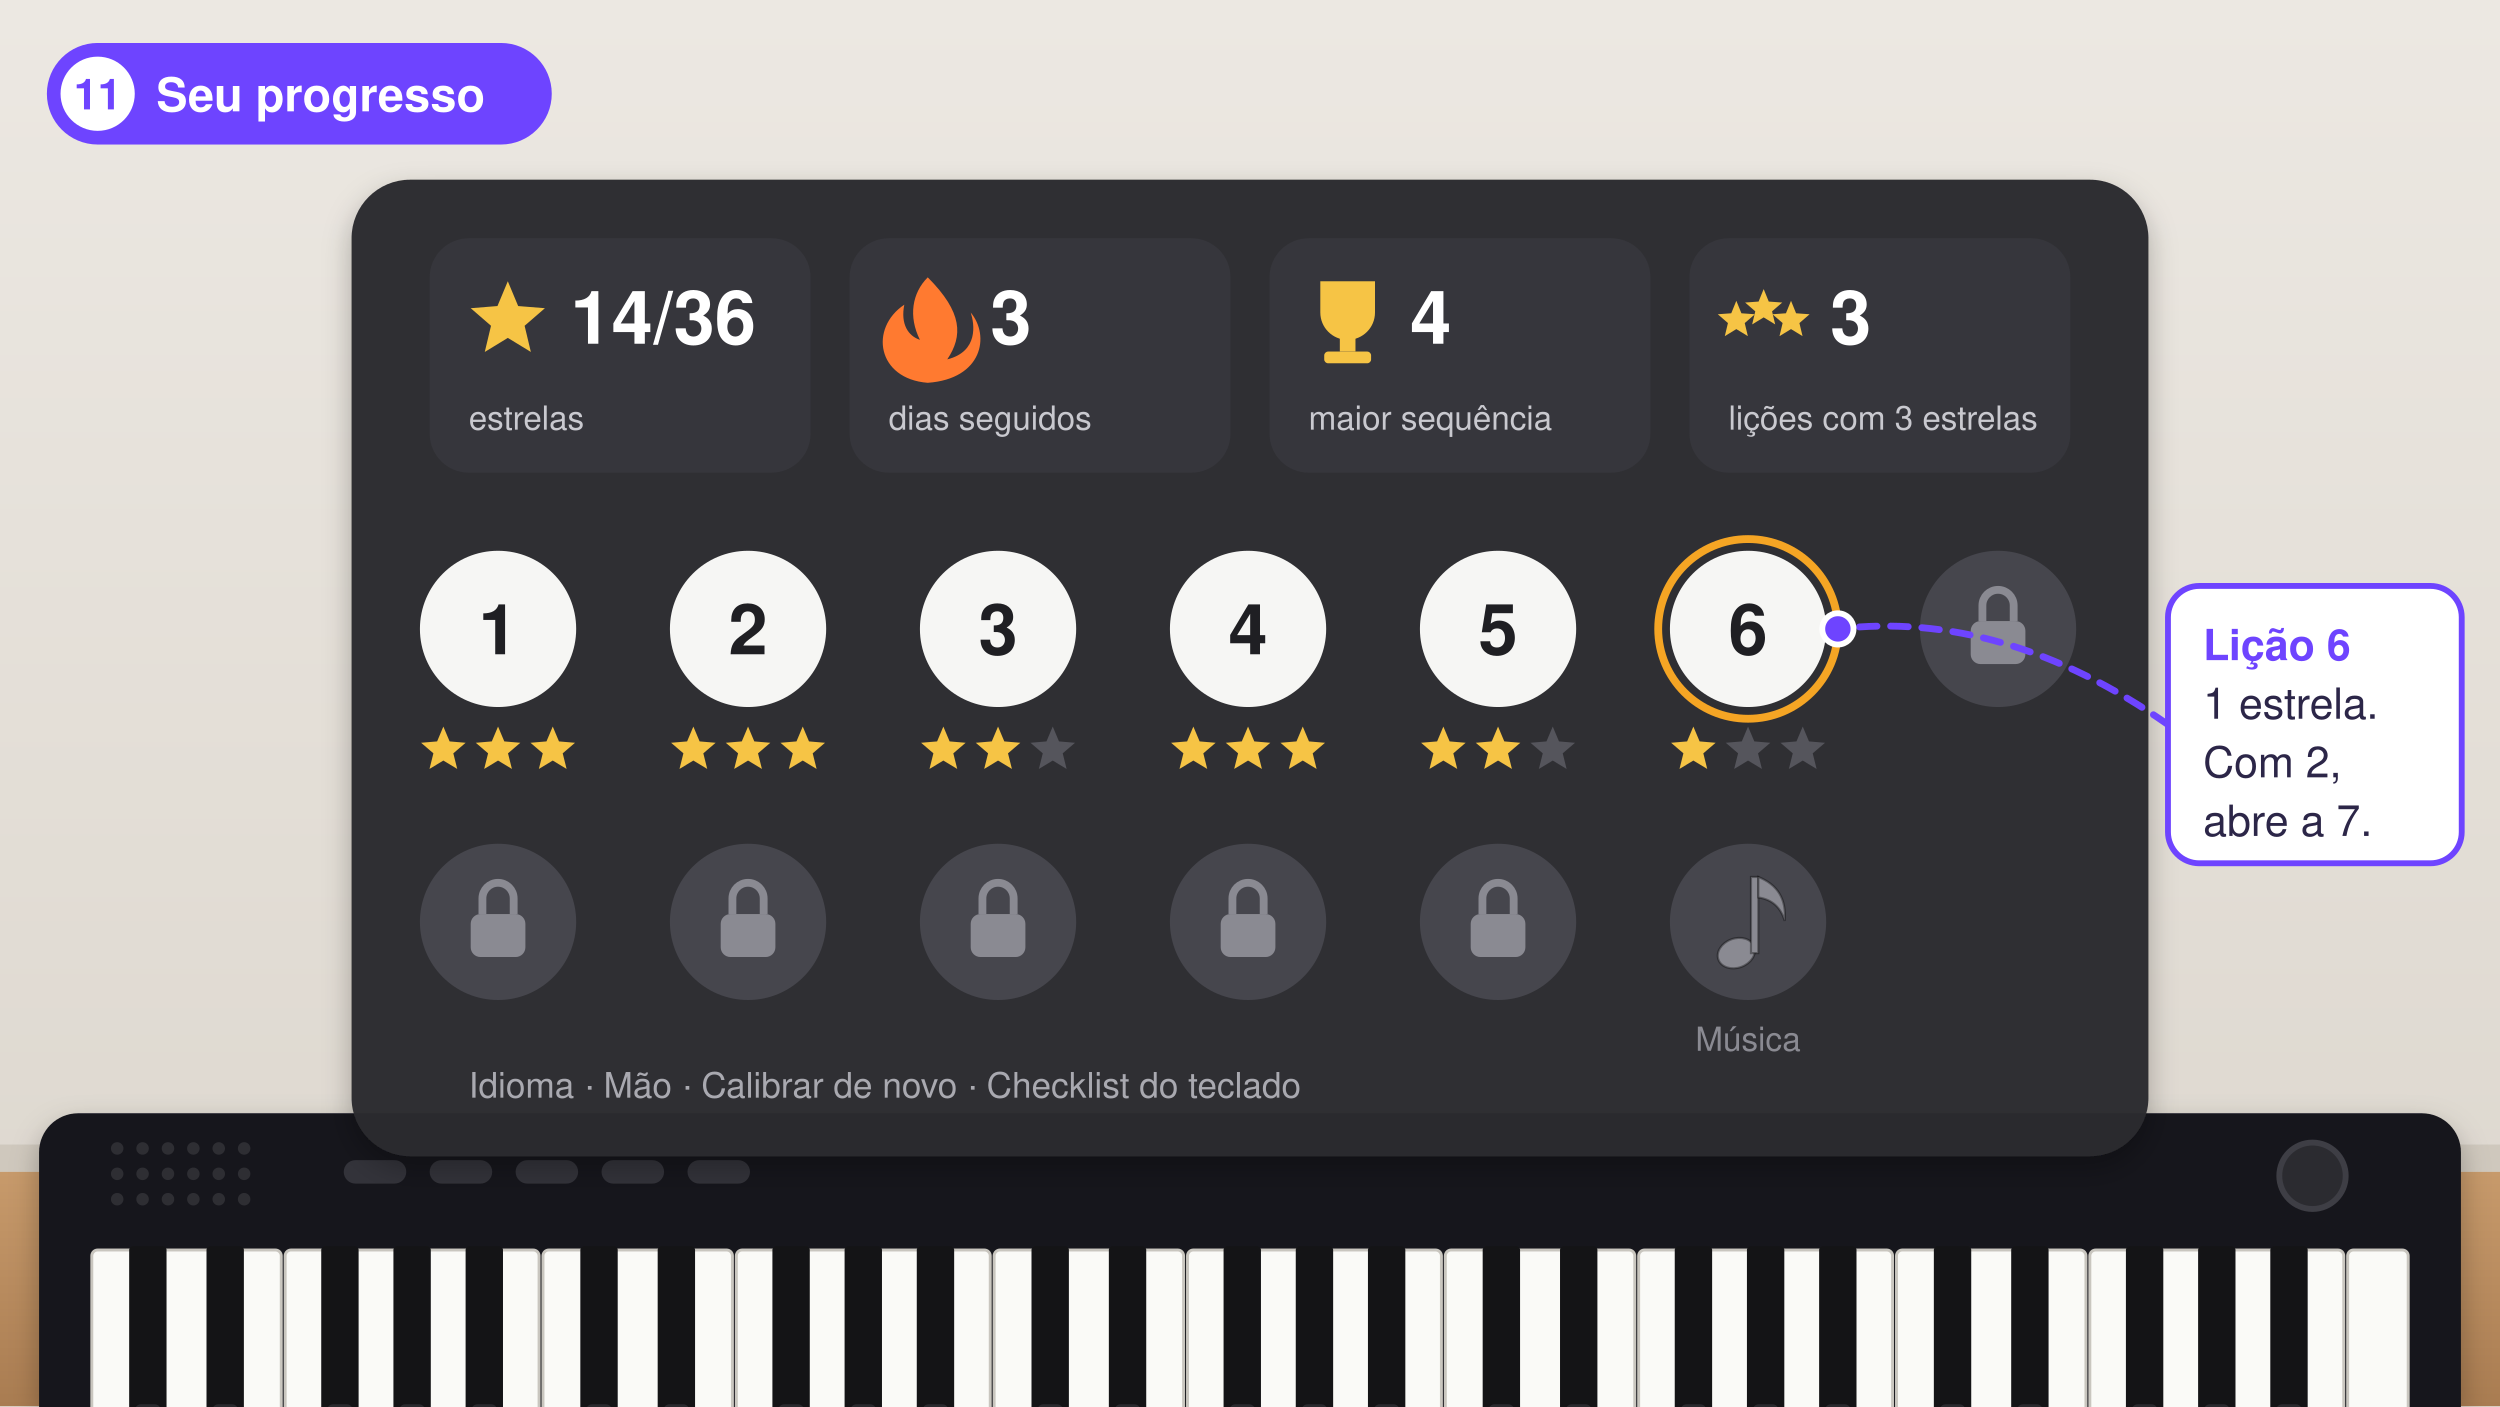
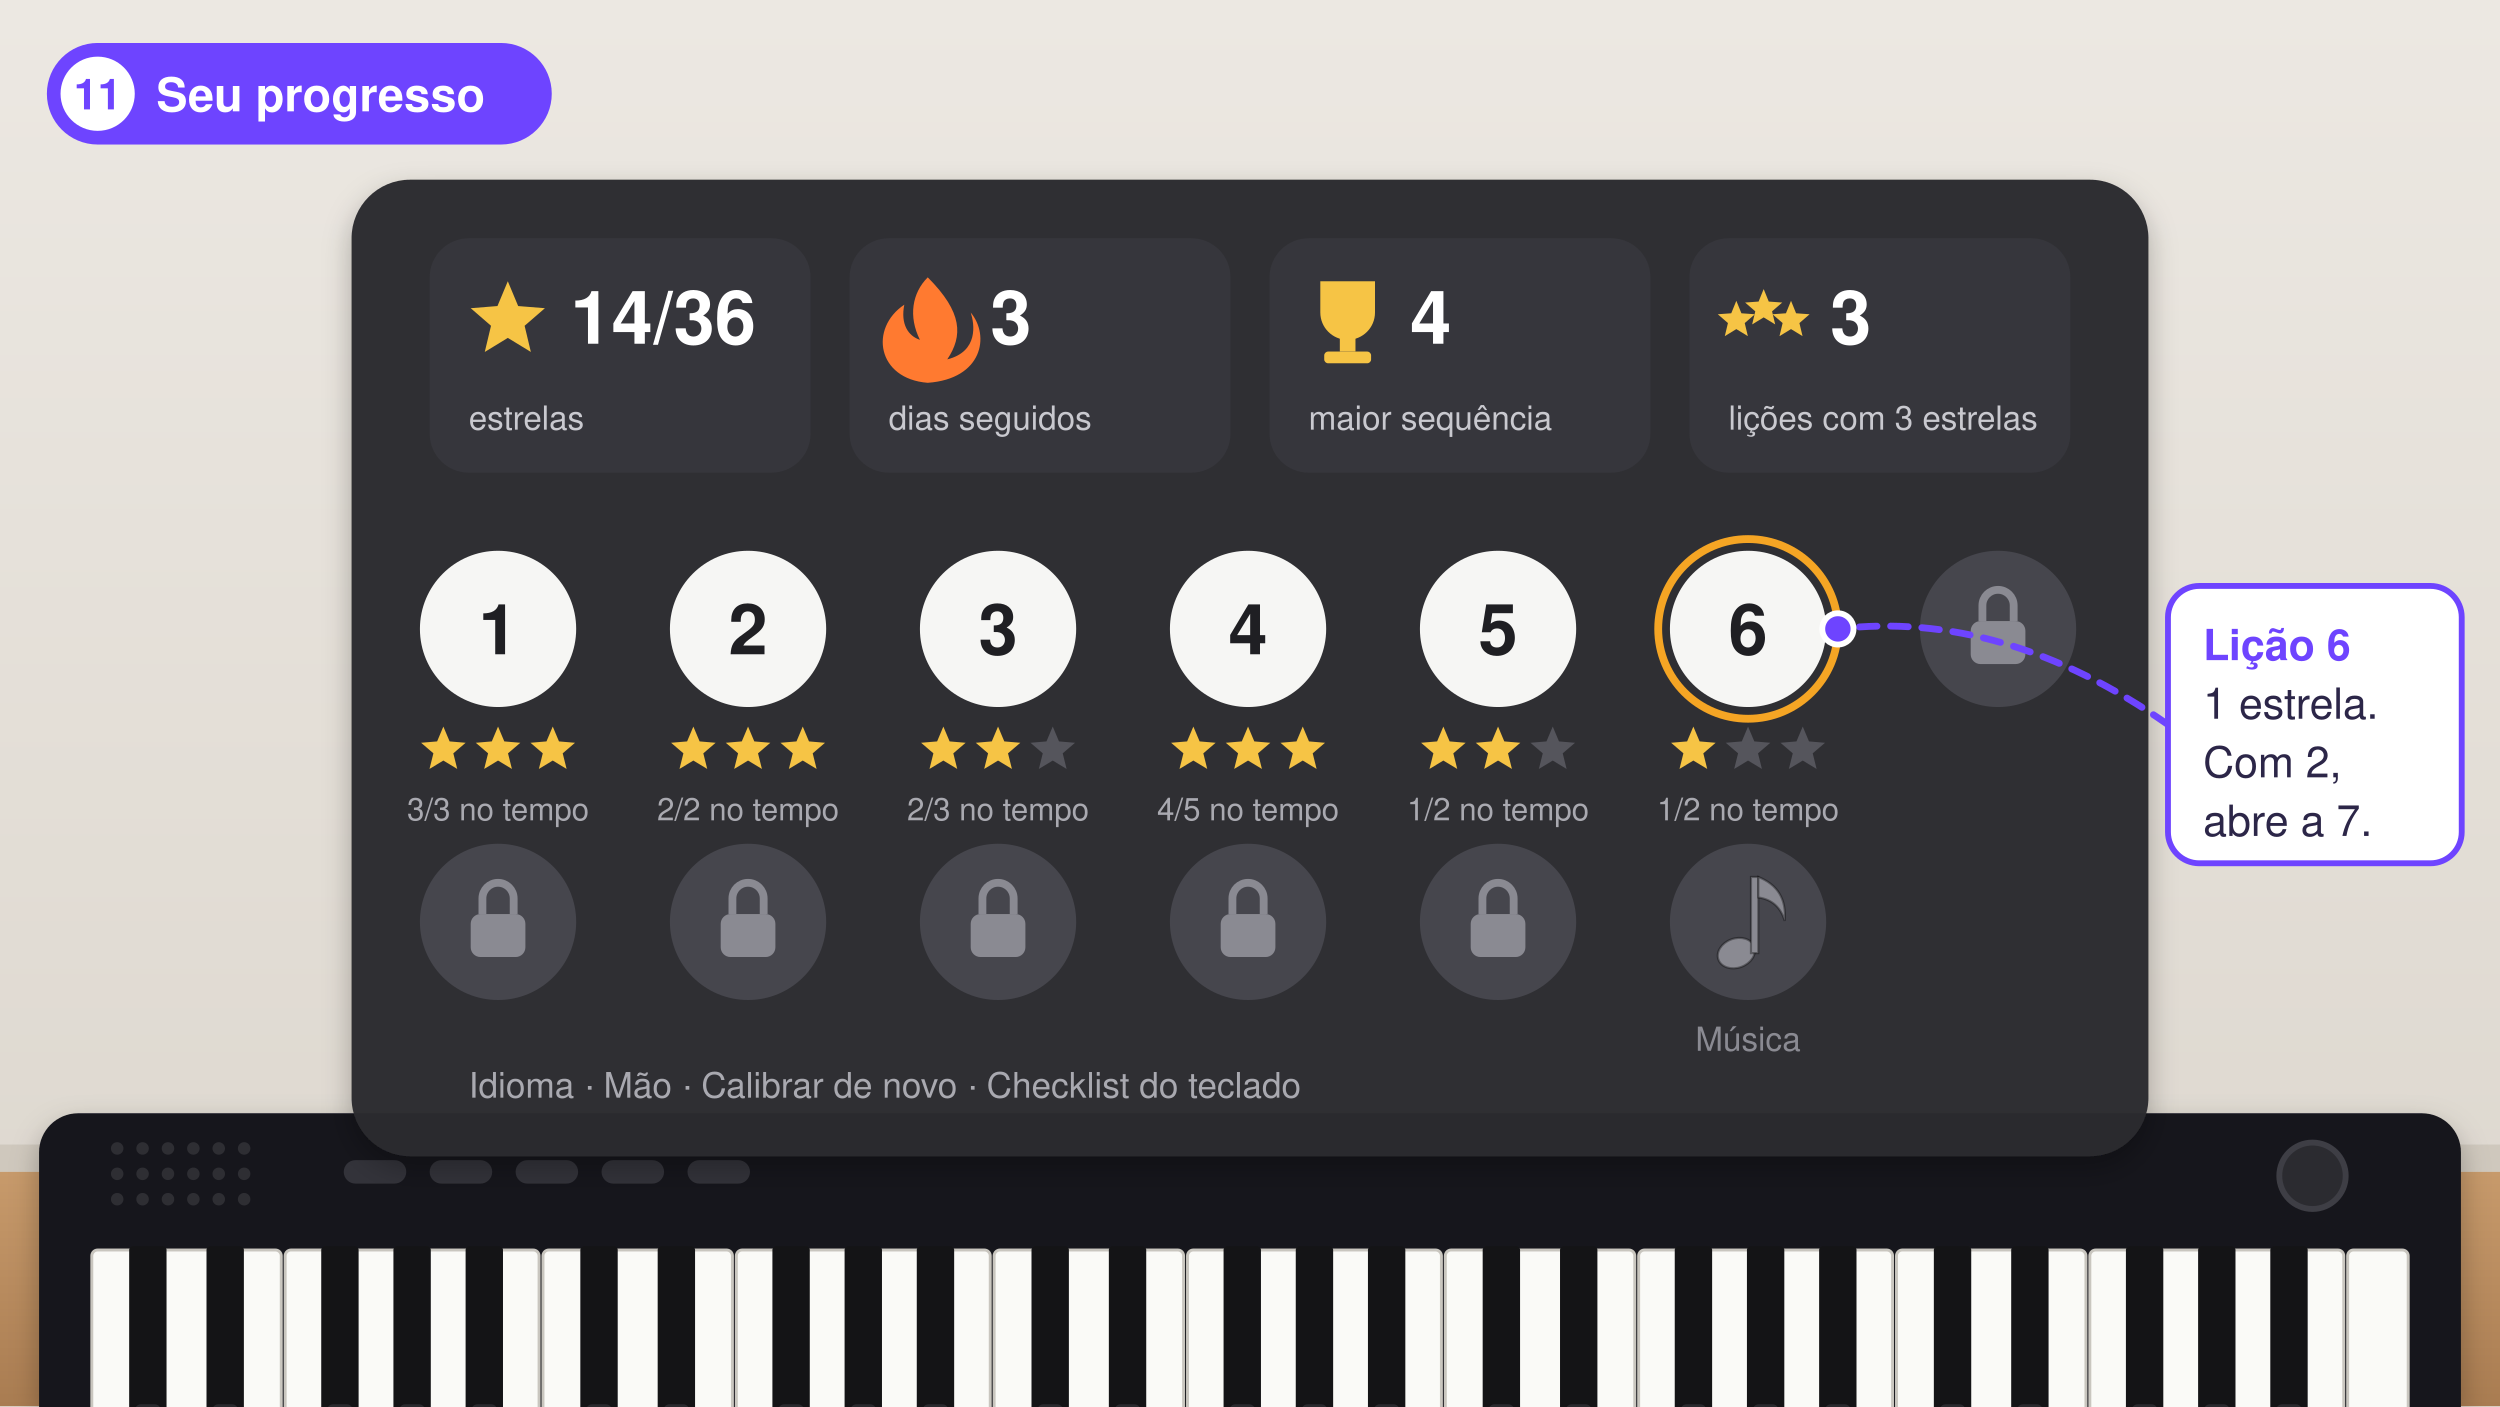
<svg xmlns="http://www.w3.org/2000/svg" viewBox="0 0 1280 720" width="1280" height="720" font-family="'Segoe UI', 'Helvetica Neue', Helvetica, Arial, sans-serif">
  <defs>
    <linearGradient id="wall" x1="0" y1="0" x2="0" y2="1">
      <stop offset="0" stop-color="#ECE8E2" />
      <stop offset="1" stop-color="#DCD6CD" />
    </linearGradient>
    <linearGradient id="wood" x1="0" y1="0" x2="0" y2="1">
      <stop offset="0" stop-color="#C79A6B" />
      <stop offset="1" stop-color="#A97C51" />
    </linearGradient>
    <linearGradient id="paper" x1="0" y1="0" x2="0" y2="1">
      <stop offset="0" stop-color="#FBFAF7" />
      <stop offset="1" stop-color="#F1EEE8" />
    </linearGradient>
    <filter id="sh" x="-20%" y="-20%" width="140%" height="160%">
      <feDropShadow dx="0" dy="6" stdDeviation="7" flood-color="#000" flood-opacity="0.28" />
    </filter>
    <linearGradient id="skin" x1="0" y1="0" x2="0" y2="1">
      <stop offset="0" stop-color="#FDFDFB" />
      <stop offset="0.55" stop-color="#F1F1EE" />
      <stop offset="1" stop-color="#E2E2DE" />
    </linearGradient>
    <linearGradient id="skinSide" gradientUnits="userSpaceOnUse" x1="360" y1="0" x2="760" y2="0">
      <stop offset="0" stop-color="#fff" stop-opacity="0.35" />
      <stop offset="0.45" stop-color="#fff" stop-opacity="0" />
      <stop offset="1" stop-color="#7C7F88" stop-opacity="0.22" />
    </linearGradient>
    <filter id="soft" x="-50%" y="-50%" width="200%" height="200%">
      <feGaussianBlur stdDeviation="5" />
    </filter>
    <filter id="glow" x="-50%" y="-50%" width="200%" height="200%">
      <feGaussianBlur stdDeviation="6" />
    </filter>
  </defs>
  <rect width="1280" height="720" fill="url(#wall)" />
  <rect y="586" width="1280" height="14" fill="#CFC8BD" />
  <rect y="600" width="1280" height="120" fill="url(#wood)" />
  <rect x="20" y="570" width="1240" height="244" rx="20" fill="#18181B" filter="url(#sh)" />
  <circle cx="60" cy="588" r="3.2" fill="#2E2E33" />
  <circle cx="60" cy="601" r="3.2" fill="#2E2E33" />
  <circle cx="60" cy="614" r="3.2" fill="#2E2E33" />
  <circle cx="73" cy="588" r="3.2" fill="#2E2E33" />
  <circle cx="73" cy="601" r="3.2" fill="#2E2E33" />
  <circle cx="73" cy="614" r="3.2" fill="#2E2E33" />
  <circle cx="86" cy="588" r="3.2" fill="#2E2E33" />
  <circle cx="86" cy="601" r="3.2" fill="#2E2E33" />
  <circle cx="86" cy="614" r="3.2" fill="#2E2E33" />
  <circle cx="99" cy="588" r="3.2" fill="#2E2E33" />
  <circle cx="99" cy="601" r="3.2" fill="#2E2E33" />
  <circle cx="99" cy="614" r="3.2" fill="#2E2E33" />
  <circle cx="112" cy="588" r="3.2" fill="#2E2E33" />
  <circle cx="112" cy="601" r="3.2" fill="#2E2E33" />
  <circle cx="112" cy="614" r="3.2" fill="#2E2E33" />
  <circle cx="125" cy="588" r="3.2" fill="#2E2E33" />
  <circle cx="125" cy="601" r="3.2" fill="#2E2E33" />
  <circle cx="125" cy="614" r="3.2" fill="#2E2E33" />
  <rect x="176" y="594" width="32" height="12" rx="6" fill="#33333A" />
  <rect x="220" y="594" width="32" height="12" rx="6" fill="#33333A" />
  <rect x="264" y="594" width="32" height="12" rx="6" fill="#33333A" />
  <rect x="308" y="594" width="32" height="12" rx="6" fill="#33333A" />
  <rect x="352" y="594" width="32" height="12" rx="6" fill="#33333A" />
  <circle cx="1184" cy="602" r="17" fill="#2B2B30" stroke="#3E3E45" stroke-width="3" />
  <rect x="47" y="640" width="31" height="150" rx="3" fill="#FAFAF7" stroke="#C9C6BF" stroke-width="1.5" />
  <rect x="80" y="640" width="31" height="150" rx="3" fill="#FAFAF7" stroke="#C9C6BF" stroke-width="1.5" />
  <rect x="113" y="640" width="31" height="150" rx="3" fill="#FAFAF7" stroke="#C9C6BF" stroke-width="1.5" />
  <rect x="146" y="640" width="31" height="150" rx="3" fill="#FAFAF7" stroke="#C9C6BF" stroke-width="1.5" />
  <rect x="179" y="640" width="31" height="150" rx="3" fill="#FAFAF7" stroke="#C9C6BF" stroke-width="1.5" />
  <rect x="212" y="640" width="31" height="150" rx="3" fill="#FAFAF7" stroke="#C9C6BF" stroke-width="1.5" />
  <rect x="245" y="640" width="31" height="150" rx="3" fill="#FAFAF7" stroke="#C9C6BF" stroke-width="1.5" />
  <rect x="278" y="640" width="31" height="150" rx="3" fill="#FAFAF7" stroke="#C9C6BF" stroke-width="1.5" />
  <rect x="311" y="640" width="31" height="150" rx="3" fill="#FAFAF7" stroke="#C9C6BF" stroke-width="1.5" />
  <rect x="344" y="640" width="31" height="150" rx="3" fill="#FAFAF7" stroke="#C9C6BF" stroke-width="1.5" />
  <rect x="377" y="640" width="31" height="150" rx="3" fill="#FAFAF7" stroke="#C9C6BF" stroke-width="1.5" />
  <rect x="410" y="640" width="31" height="150" rx="3" fill="#FAFAF7" stroke="#C9C6BF" stroke-width="1.5" />
  <rect x="443" y="640" width="31" height="150" rx="3" fill="#FAFAF7" stroke="#C9C6BF" stroke-width="1.5" />
  <rect x="476" y="640" width="31" height="150" rx="3" fill="#FAFAF7" stroke="#C9C6BF" stroke-width="1.5" />
  <rect x="509" y="640" width="31" height="150" rx="3" fill="#FAFAF7" stroke="#C9C6BF" stroke-width="1.5" />
  <rect x="542" y="640" width="31" height="150" rx="3" fill="#FAFAF7" stroke="#C9C6BF" stroke-width="1.5" />
  <rect x="575" y="640" width="31" height="150" rx="3" fill="#FAFAF7" stroke="#C9C6BF" stroke-width="1.5" />
  <rect x="608" y="640" width="31" height="150" rx="3" fill="#FAFAF7" stroke="#C9C6BF" stroke-width="1.5" />
  <rect x="641" y="640" width="31" height="150" rx="3" fill="#FAFAF7" stroke="#C9C6BF" stroke-width="1.5" />
  <rect x="674" y="640" width="31" height="150" rx="3" fill="#FAFAF7" stroke="#C9C6BF" stroke-width="1.5" />
  <rect x="707" y="640" width="31" height="150" rx="3" fill="#FAFAF7" stroke="#C9C6BF" stroke-width="1.5" />
  <rect x="740" y="640" width="31" height="150" rx="3" fill="#FAFAF7" stroke="#C9C6BF" stroke-width="1.5" />
  <rect x="773" y="640" width="31" height="150" rx="3" fill="#FAFAF7" stroke="#C9C6BF" stroke-width="1.5" />
  <rect x="806" y="640" width="31" height="150" rx="3" fill="#FAFAF7" stroke="#C9C6BF" stroke-width="1.5" />
  <rect x="839" y="640" width="31" height="150" rx="3" fill="#FAFAF7" stroke="#C9C6BF" stroke-width="1.5" />
  <rect x="872" y="640" width="31" height="150" rx="3" fill="#FAFAF7" stroke="#C9C6BF" stroke-width="1.5" />
  <rect x="905" y="640" width="31" height="150" rx="3" fill="#FAFAF7" stroke="#C9C6BF" stroke-width="1.5" />
  <rect x="938" y="640" width="31" height="150" rx="3" fill="#FAFAF7" stroke="#C9C6BF" stroke-width="1.5" />
  <rect x="971" y="640" width="31" height="150" rx="3" fill="#FAFAF7" stroke="#C9C6BF" stroke-width="1.5" />
  <rect x="1004" y="640" width="31" height="150" rx="3" fill="#FAFAF7" stroke="#C9C6BF" stroke-width="1.5" />
  <rect x="1037" y="640" width="31" height="150" rx="3" fill="#FAFAF7" stroke="#C9C6BF" stroke-width="1.5" />
  <rect x="1070" y="640" width="31" height="150" rx="3" fill="#FAFAF7" stroke="#C9C6BF" stroke-width="1.5" />
  <rect x="1103" y="640" width="31" height="150" rx="3" fill="#FAFAF7" stroke="#C9C6BF" stroke-width="1.5" />
  <rect x="1136" y="640" width="31" height="150" rx="3" fill="#FAFAF7" stroke="#C9C6BF" stroke-width="1.5" />
  <rect x="1169" y="640" width="31" height="150" rx="3" fill="#FAFAF7" stroke="#C9C6BF" stroke-width="1.5" />
  <rect x="1202" y="640" width="31" height="150" rx="3" fill="#FAFAF7" stroke="#C9C6BF" stroke-width="1.5" />
  <rect x="66.13" y="638" width="19.14" height="93.0" rx="2" fill="#141416" />
  <rect x="69.13" y="719.0" width="13.14" height="8" rx="3" fill="#2A2A2E" />
  <rect x="105.73" y="638" width="19.14" height="93.0" rx="2" fill="#141416" />
  <rect x="108.73" y="719.0" width="13.14" height="8" rx="3" fill="#2A2A2E" />
  <rect x="164.47" y="638" width="19.14" height="93.0" rx="2" fill="#141416" />
  <rect x="167.47" y="719.0" width="13.14" height="8" rx="3" fill="#2A2A2E" />
  <rect x="201.43" y="638" width="19.14" height="93.0" rx="2" fill="#141416" />
  <rect x="204.43" y="719.0" width="13.14" height="8" rx="3" fill="#2A2A2E" />
  <rect x="238.39" y="638" width="19.14" height="93.0" rx="2" fill="#141416" />
  <rect x="241.39" y="719.0" width="13.14" height="8" rx="3" fill="#2A2A2E" />
  <rect x="297.13" y="638" width="19.14" height="93.0" rx="2" fill="#141416" />
  <rect x="300.13" y="719.0" width="13.14" height="8" rx="3" fill="#2A2A2E" />
  <rect x="336.73" y="638" width="19.14" height="93.0" rx="2" fill="#141416" />
  <rect x="339.73" y="719.0" width="13.14" height="8" rx="3" fill="#2A2A2E" />
  <rect x="395.47" y="638" width="19.14" height="93.0" rx="2" fill="#141416" />
  <rect x="398.47" y="719.0" width="13.14" height="8" rx="3" fill="#2A2A2E" />
  <rect x="432.43" y="638" width="19.14" height="93.0" rx="2" fill="#141416" />
  <rect x="435.43" y="719.0" width="13.14" height="8" rx="3" fill="#2A2A2E" />
  <rect x="469.39" y="638" width="19.14" height="93.0" rx="2" fill="#141416" />
  <rect x="472.39" y="719.0" width="13.14" height="8" rx="3" fill="#2A2A2E" />
  <rect x="528.13" y="638" width="19.14" height="93.0" rx="2" fill="#141416" />
  <rect x="531.13" y="719.0" width="13.14" height="8" rx="3" fill="#2A2A2E" />
  <rect x="567.73" y="638" width="19.14" height="93.0" rx="2" fill="#141416" />
  <rect x="570.73" y="719.0" width="13.14" height="8" rx="3" fill="#2A2A2E" />
  <rect x="626.47" y="638" width="19.14" height="93.0" rx="2" fill="#141416" />
  <rect x="629.47" y="719.0" width="13.14" height="8" rx="3" fill="#2A2A2E" />
  <rect x="663.43" y="638" width="19.14" height="93.0" rx="2" fill="#141416" />
  <rect x="666.43" y="719.0" width="13.14" height="8" rx="3" fill="#2A2A2E" />
  <rect x="700.39" y="638" width="19.14" height="93.0" rx="2" fill="#141416" />
  <rect x="703.39" y="719.0" width="13.14" height="8" rx="3" fill="#2A2A2E" />
  <rect x="759.13" y="638" width="19.14" height="93.0" rx="2" fill="#141416" />
  <rect x="762.13" y="719.0" width="13.14" height="8" rx="3" fill="#2A2A2E" />
  <rect x="798.73" y="638" width="19.14" height="93.0" rx="2" fill="#141416" />
  <rect x="801.73" y="719.0" width="13.14" height="8" rx="3" fill="#2A2A2E" />
  <rect x="857.47" y="638" width="19.14" height="93.0" rx="2" fill="#141416" />
  <rect x="860.47" y="719.0" width="13.14" height="8" rx="3" fill="#2A2A2E" />
  <rect x="894.43" y="638" width="19.14" height="93.0" rx="2" fill="#141416" />
  <rect x="897.43" y="719.0" width="13.14" height="8" rx="3" fill="#2A2A2E" />
  <rect x="931.39" y="638" width="19.14" height="93.0" rx="2" fill="#141416" />
  <rect x="934.39" y="719.0" width="13.14" height="8" rx="3" fill="#2A2A2E" />
  <rect x="990.13" y="638" width="19.14" height="93.0" rx="2" fill="#141416" />
  <rect x="993.13" y="719.0" width="13.14" height="8" rx="3" fill="#2A2A2E" />
  <rect x="1029.73" y="638" width="19.14" height="93.0" rx="2" fill="#141416" />
  <rect x="1032.73" y="719.0" width="13.14" height="8" rx="3" fill="#2A2A2E" />
  <rect x="1088.47" y="638" width="19.14" height="93.0" rx="2" fill="#141416" />
  <rect x="1091.47" y="719.0" width="13.14" height="8" rx="3" fill="#2A2A2E" />
  <rect x="1125.43" y="638" width="19.14" height="93.0" rx="2" fill="#141416" />
  <rect x="1128.43" y="719.0" width="13.14" height="8" rx="3" fill="#2A2A2E" />
  <rect x="1162.39" y="638" width="19.14" height="93.0" rx="2" fill="#141416" />
  <rect x="1165.39" y="719.0" width="13.14" height="8" rx="3" fill="#2A2A2E" />
  <rect x="180" y="92" width="920" height="500" rx="30" fill="#2A2A2E" opacity="0.97" filter="url(#sh)" />
  <rect x="220" y="122" width="195" height="120" rx="20" fill="#36363C" />
  <polygon points="260.0,144.0 265.3,156.7 279.0,157.8 268.6,166.8 271.8,180.2 260.0,173.0 248.2,180.2 251.4,166.8 241.0,157.8 254.7,156.7" fill="#F6C445" stroke-linejoin="round" />
  <text x="292" y="176" font-size="38" font-weight="700" fill="#fff">14/36</text>
  <text x="240" y="220" font-size="17" fill="#C9C9CF">estrelas</text>
  <rect x="435" y="122" width="195" height="120" rx="20" fill="#36363C" />
  <path d="M 475 142 c 18 18 18 30 10 42 c 16 -4 14 -18 12 -24 c 10 12 6 34 -22 36 c -26 -2 -30 -28 -12 -40 c -2 10 2 16 8 18 c -6 -12 -4 -24 4 -32 z" fill="#FF7A30" />
  <text x="507" y="176" font-size="38" font-weight="700" fill="#fff">3</text>
  <text x="455" y="220" font-size="17" fill="#C9C9CF">dias seguidos</text>
  <rect x="650" y="122" width="195" height="120" rx="20" fill="#36363C" />
  <path d="M 676 144 h 28 v 16 a 14 14 0 0 1 -28 0 z" fill="#F6C445" />
  <rect x="686" y="172" width="8" height="8" fill="#F6C445" />
  <rect x="678" y="180" width="24" height="6" rx="2" fill="#F6C445" />
  <text x="722" y="176" font-size="38" font-weight="700" fill="#fff">4</text>
  <text x="670" y="220" font-size="17" fill="#C9C9CF">maior sequência</text>
  <rect x="865" y="122" width="195" height="120" rx="20" fill="#36363C" />
  <polygon points="889.0,154.0 891.6,160.4 898.5,160.9 893.3,165.4 894.9,172.1 889.0,168.5 883.1,172.1 884.7,165.4 879.5,160.9 886.4,160.4" fill="#F6C445" stroke-linejoin="round" />
  <polygon points="903.0,148.0 905.6,154.4 912.5,154.9 907.3,159.4 908.9,166.1 903.0,162.5 897.1,166.1 898.7,159.4 893.5,154.9 900.4,154.4" fill="#F6C445" stroke-linejoin="round" />
  <polygon points="917.0,154.0 919.6,160.4 926.5,160.9 921.3,165.4 922.9,172.1 917.0,168.5 911.1,172.1 912.7,165.4 907.5,160.9 914.4,160.4" fill="#F6C445" stroke-linejoin="round" />
  <text x="937" y="176" font-size="38" font-weight="700" fill="#fff">3</text>
  <text x="885" y="220" font-size="17" fill="#C9C9CF">lições com 3 estrelas</text>
  <circle cx="255" cy="322" r="40" fill="#F6F6F4" />
  <text x="255" y="335" text-anchor="middle" font-size="36" font-weight="700" fill="#1F1F23">1</text>
  <polygon points="227.0,372.0 230.2,379.6 238.4,380.3 232.1,385.7 234.1,393.7 227.0,389.4 219.9,393.7 221.9,385.7 215.6,380.3 223.8,379.6" fill="#F6C445" stroke-linejoin="round" />
  <polygon points="255.0,372.0 258.2,379.6 266.4,380.3 260.1,385.7 262.1,393.7 255.0,389.4 247.9,393.7 249.9,385.7 243.6,380.3 251.8,379.6" fill="#F6C445" stroke-linejoin="round" />
  <polygon points="283.0,372.0 286.2,379.6 294.4,380.3 288.1,385.7 290.1,393.7 283.0,389.4 275.9,393.7 277.9,385.7 271.6,380.3 279.8,379.6" fill="#F6C445" stroke-linejoin="round" />
+   <text x="255" y="420" text-anchor="middle" font-size="16" fill="#A9A9B0">3/3 no tempo</text>
  <circle cx="383" cy="322" r="40" fill="#F6F6F4" />
  <text x="383" y="335" text-anchor="middle" font-size="36" font-weight="700" fill="#1F1F23">2</text>
  <polygon points="355.0,372.0 358.2,379.6 366.4,380.3 360.1,385.7 362.1,393.7 355.0,389.4 347.9,393.7 349.9,385.7 343.6,380.3 351.8,379.6" fill="#F6C445" stroke-linejoin="round" />
  <polygon points="383.0,372.0 386.2,379.6 394.4,380.3 388.1,385.7 390.1,393.7 383.0,389.4 375.9,393.7 377.9,385.7 371.6,380.3 379.8,379.6" fill="#F6C445" stroke-linejoin="round" />
  <polygon points="411.0,372.0 414.2,379.6 422.4,380.3 416.1,385.7 418.1,393.7 411.0,389.4 403.9,393.7 405.9,385.7 399.6,380.3 407.8,379.6" fill="#F6C445" stroke-linejoin="round" />
+   <text x="383" y="420" text-anchor="middle" font-size="16" fill="#A9A9B0">2/2 no tempo</text>
  <circle cx="511" cy="322" r="40" fill="#F6F6F4" />
  <text x="511" y="335" text-anchor="middle" font-size="36" font-weight="700" fill="#1F1F23">3</text>
  <polygon points="483.0,372.0 486.2,379.6 494.4,380.3 488.1,385.7 490.1,393.7 483.0,389.4 475.9,393.7 477.9,385.7 471.6,380.3 479.8,379.6" fill="#F6C445" stroke-linejoin="round" />
  <polygon points="511.0,372.0 514.2,379.6 522.4,380.3 516.1,385.7 518.1,393.7 511.0,389.4 503.9,393.7 505.9,385.7 499.6,380.3 507.8,379.6" fill="#F6C445" stroke-linejoin="round" />
  <polygon points="539.0,372.0 542.2,379.6 550.4,380.3 544.1,385.7 546.1,393.7 539.0,389.4 531.9,393.7 533.9,385.7 527.6,380.3 535.8,379.6" fill="#55555C" stroke-linejoin="round" />
+   <text x="511" y="420" text-anchor="middle" font-size="16" fill="#A9A9B0">2/3 no tempo</text>
  <circle cx="639" cy="322" r="40" fill="#F6F6F4" />
  <text x="639" y="335" text-anchor="middle" font-size="36" font-weight="700" fill="#1F1F23">4</text>
  <polygon points="611.0,372.0 614.2,379.6 622.4,380.3 616.1,385.7 618.1,393.7 611.0,389.4 603.9,393.7 605.9,385.7 599.6,380.3 607.8,379.6" fill="#F6C445" stroke-linejoin="round" />
  <polygon points="639.0,372.0 642.2,379.6 650.4,380.3 644.1,385.7 646.1,393.7 639.0,389.4 631.9,393.7 633.9,385.7 627.6,380.3 635.8,379.6" fill="#F6C445" stroke-linejoin="round" />
  <polygon points="667.0,372.0 670.2,379.6 678.4,380.3 672.1,385.7 674.1,393.7 667.0,389.4 659.9,393.7 661.9,385.7 655.6,380.3 663.8,379.6" fill="#F6C445" stroke-linejoin="round" />
+   <text x="639" y="420" text-anchor="middle" font-size="16" fill="#A9A9B0">4/5 no tempo</text>
  <circle cx="767" cy="322" r="40" fill="#F6F6F4" />
  <text x="767" y="335" text-anchor="middle" font-size="36" font-weight="700" fill="#1F1F23">5</text>
  <polygon points="739.0,372.0 742.2,379.6 750.4,380.3 744.1,385.7 746.1,393.7 739.0,389.4 731.9,393.7 733.9,385.7 727.6,380.3 735.8,379.6" fill="#F6C445" stroke-linejoin="round" />
  <polygon points="767.0,372.0 770.2,379.6 778.4,380.3 772.1,385.7 774.1,393.7 767.0,389.4 759.9,393.7 761.9,385.7 755.6,380.3 763.8,379.6" fill="#F6C445" stroke-linejoin="round" />
  <polygon points="795.0,372.0 798.2,379.6 806.4,380.3 800.1,385.7 802.1,393.7 795.0,389.4 787.9,393.7 789.9,385.7 783.6,380.3 791.8,379.6" fill="#55555C" stroke-linejoin="round" />
+   <text x="767" y="420" text-anchor="middle" font-size="16" fill="#A9A9B0">1/2 no tempo</text>
  <circle cx="895" cy="322" r="40" fill="#F6F6F4" />
  <text x="895" y="335" text-anchor="middle" font-size="36" font-weight="700" fill="#1F1F23">6</text>
  <polygon points="867.0,372.0 870.2,379.6 878.4,380.3 872.1,385.7 874.1,393.7 867.0,389.4 859.9,393.7 861.9,385.7 855.6,380.3 863.8,379.6" fill="#F6C445" stroke-linejoin="round" />
  <polygon points="895.0,372.0 898.2,379.6 906.4,380.3 900.1,385.7 902.1,393.7 895.0,389.4 887.9,393.7 889.9,385.7 883.6,380.3 891.8,379.6" fill="#55555C" stroke-linejoin="round" />
  <polygon points="923.0,372.0 926.2,379.6 934.4,380.3 928.1,385.7 930.1,393.7 923.0,389.4 915.9,393.7 917.9,385.7 911.6,380.3 919.8,379.6" fill="#55555C" stroke-linejoin="round" />
+   <text x="895" y="420" text-anchor="middle" font-size="16" fill="#A9A9B0">1/2 no tempo</text>
  <circle cx="895" cy="322" r="46" fill="none" stroke="#F5A524" stroke-width="4" />
  <circle cx="1023" cy="322" r="40" fill="#46464D" />
  <rect x="1009" y="318" width="28" height="22" rx="5" fill="#8A8A92" />
  <path d="M 1015 318 v -8 a 8 8 0 0 1 16 0 v 8" fill="none" stroke="#8A8A92" stroke-width="4" />
  <circle cx="255" cy="472" r="40" fill="#46464D" />
  <rect x="241" y="468" width="28" height="22" rx="5" fill="#8A8A92" />
  <path d="M 247 468 v -8 a 8 8 0 0 1 16 0 v 8" fill="none" stroke="#8A8A92" stroke-width="4" />
  <circle cx="383" cy="472" r="40" fill="#46464D" />
  <rect x="369" y="468" width="28" height="22" rx="5" fill="#8A8A92" />
  <path d="M 375 468 v -8 a 8 8 0 0 1 16 0 v 8" fill="none" stroke="#8A8A92" stroke-width="4" />
  <circle cx="511" cy="472" r="40" fill="#46464D" />
  <rect x="497" y="468" width="28" height="22" rx="5" fill="#8A8A92" />
  <path d="M 503 468 v -8 a 8 8 0 0 1 16 0 v 8" fill="none" stroke="#8A8A92" stroke-width="4" />
  <circle cx="639" cy="472" r="40" fill="#46464D" />
  <rect x="625" y="468" width="28" height="22" rx="5" fill="#8A8A92" />
  <path d="M 631 468 v -8 a 8 8 0 0 1 16 0 v 8" fill="none" stroke="#8A8A92" stroke-width="4" />
  <circle cx="767" cy="472" r="40" fill="#46464D" />
  <rect x="753" y="468" width="28" height="22" rx="5" fill="#8A8A92" />
  <path d="M 759 468 v -8 a 8 8 0 0 1 16 0 v 8" fill="none" stroke="#8A8A92" stroke-width="4" />
  <circle cx="895" cy="472" r="40" fill="#46464D" />
  <g transform="translate(889 488) scale(0.75)" fill="#8A8A92" stroke="#000" stroke-opacity="0.35" stroke-width="1.5">
    <ellipse cx="0" cy="0" rx="13" ry="10" transform="rotate(-20)" />
    <rect x="10" y="-52" width="5" height="52" />
    <path d="M 15 -52 q 20 8 18 30 q -4 -14 -18 -16 z" />
  </g>
  <text x="895" y="538" text-anchor="middle" font-size="17" fill="#8A8A92">Música</text>
  <text x="240" y="562" font-size="18" fill="#A9A9B0">Idioma · Mão · Calibrar de novo · Checklist do teclado</text>
  <g>
    <rect x="24" y="22" width="258.5" height="52" rx="26" fill="#6E44FF" />
    <circle cx="50" cy="48" r="19" fill="#fff" />
    <text x="50" y="56" text-anchor="middle" font-size="22" font-weight="800" fill="#6E44FF">11</text>
    <text x="80" y="57" font-size="24" font-weight="700" fill="#fff">Seu progresso</text>
  </g>
  <path d="M 1110 371.0 Q 1025.5 312 941 322" fill="none" stroke="#6E44FF" stroke-width="3.5" stroke-dasharray="9 7" stroke-linecap="round" />
  <circle cx="941" cy="322" r="8" fill="#6E44FF" stroke="#fff" stroke-width="3" />
  <rect x="1110" y="300" width="150.4" height="142" rx="16" fill="#fff" stroke="#6E44FF" stroke-width="3" />
  <text x="1128" y="338" font-size="22" font-weight="700" fill="#6E44FF">Lição 6</text>
  <text x="1128" y="368" font-size="22" font-weight="500" fill="#2C2648">1 estrela.</text>
  <text x="1128" y="398" font-size="22" font-weight="500" fill="#2C2648">Com 2,</text>
  <text x="1128" y="428" font-size="22" font-weight="500" fill="#2C2648">abre a 7.</text>
</svg>
